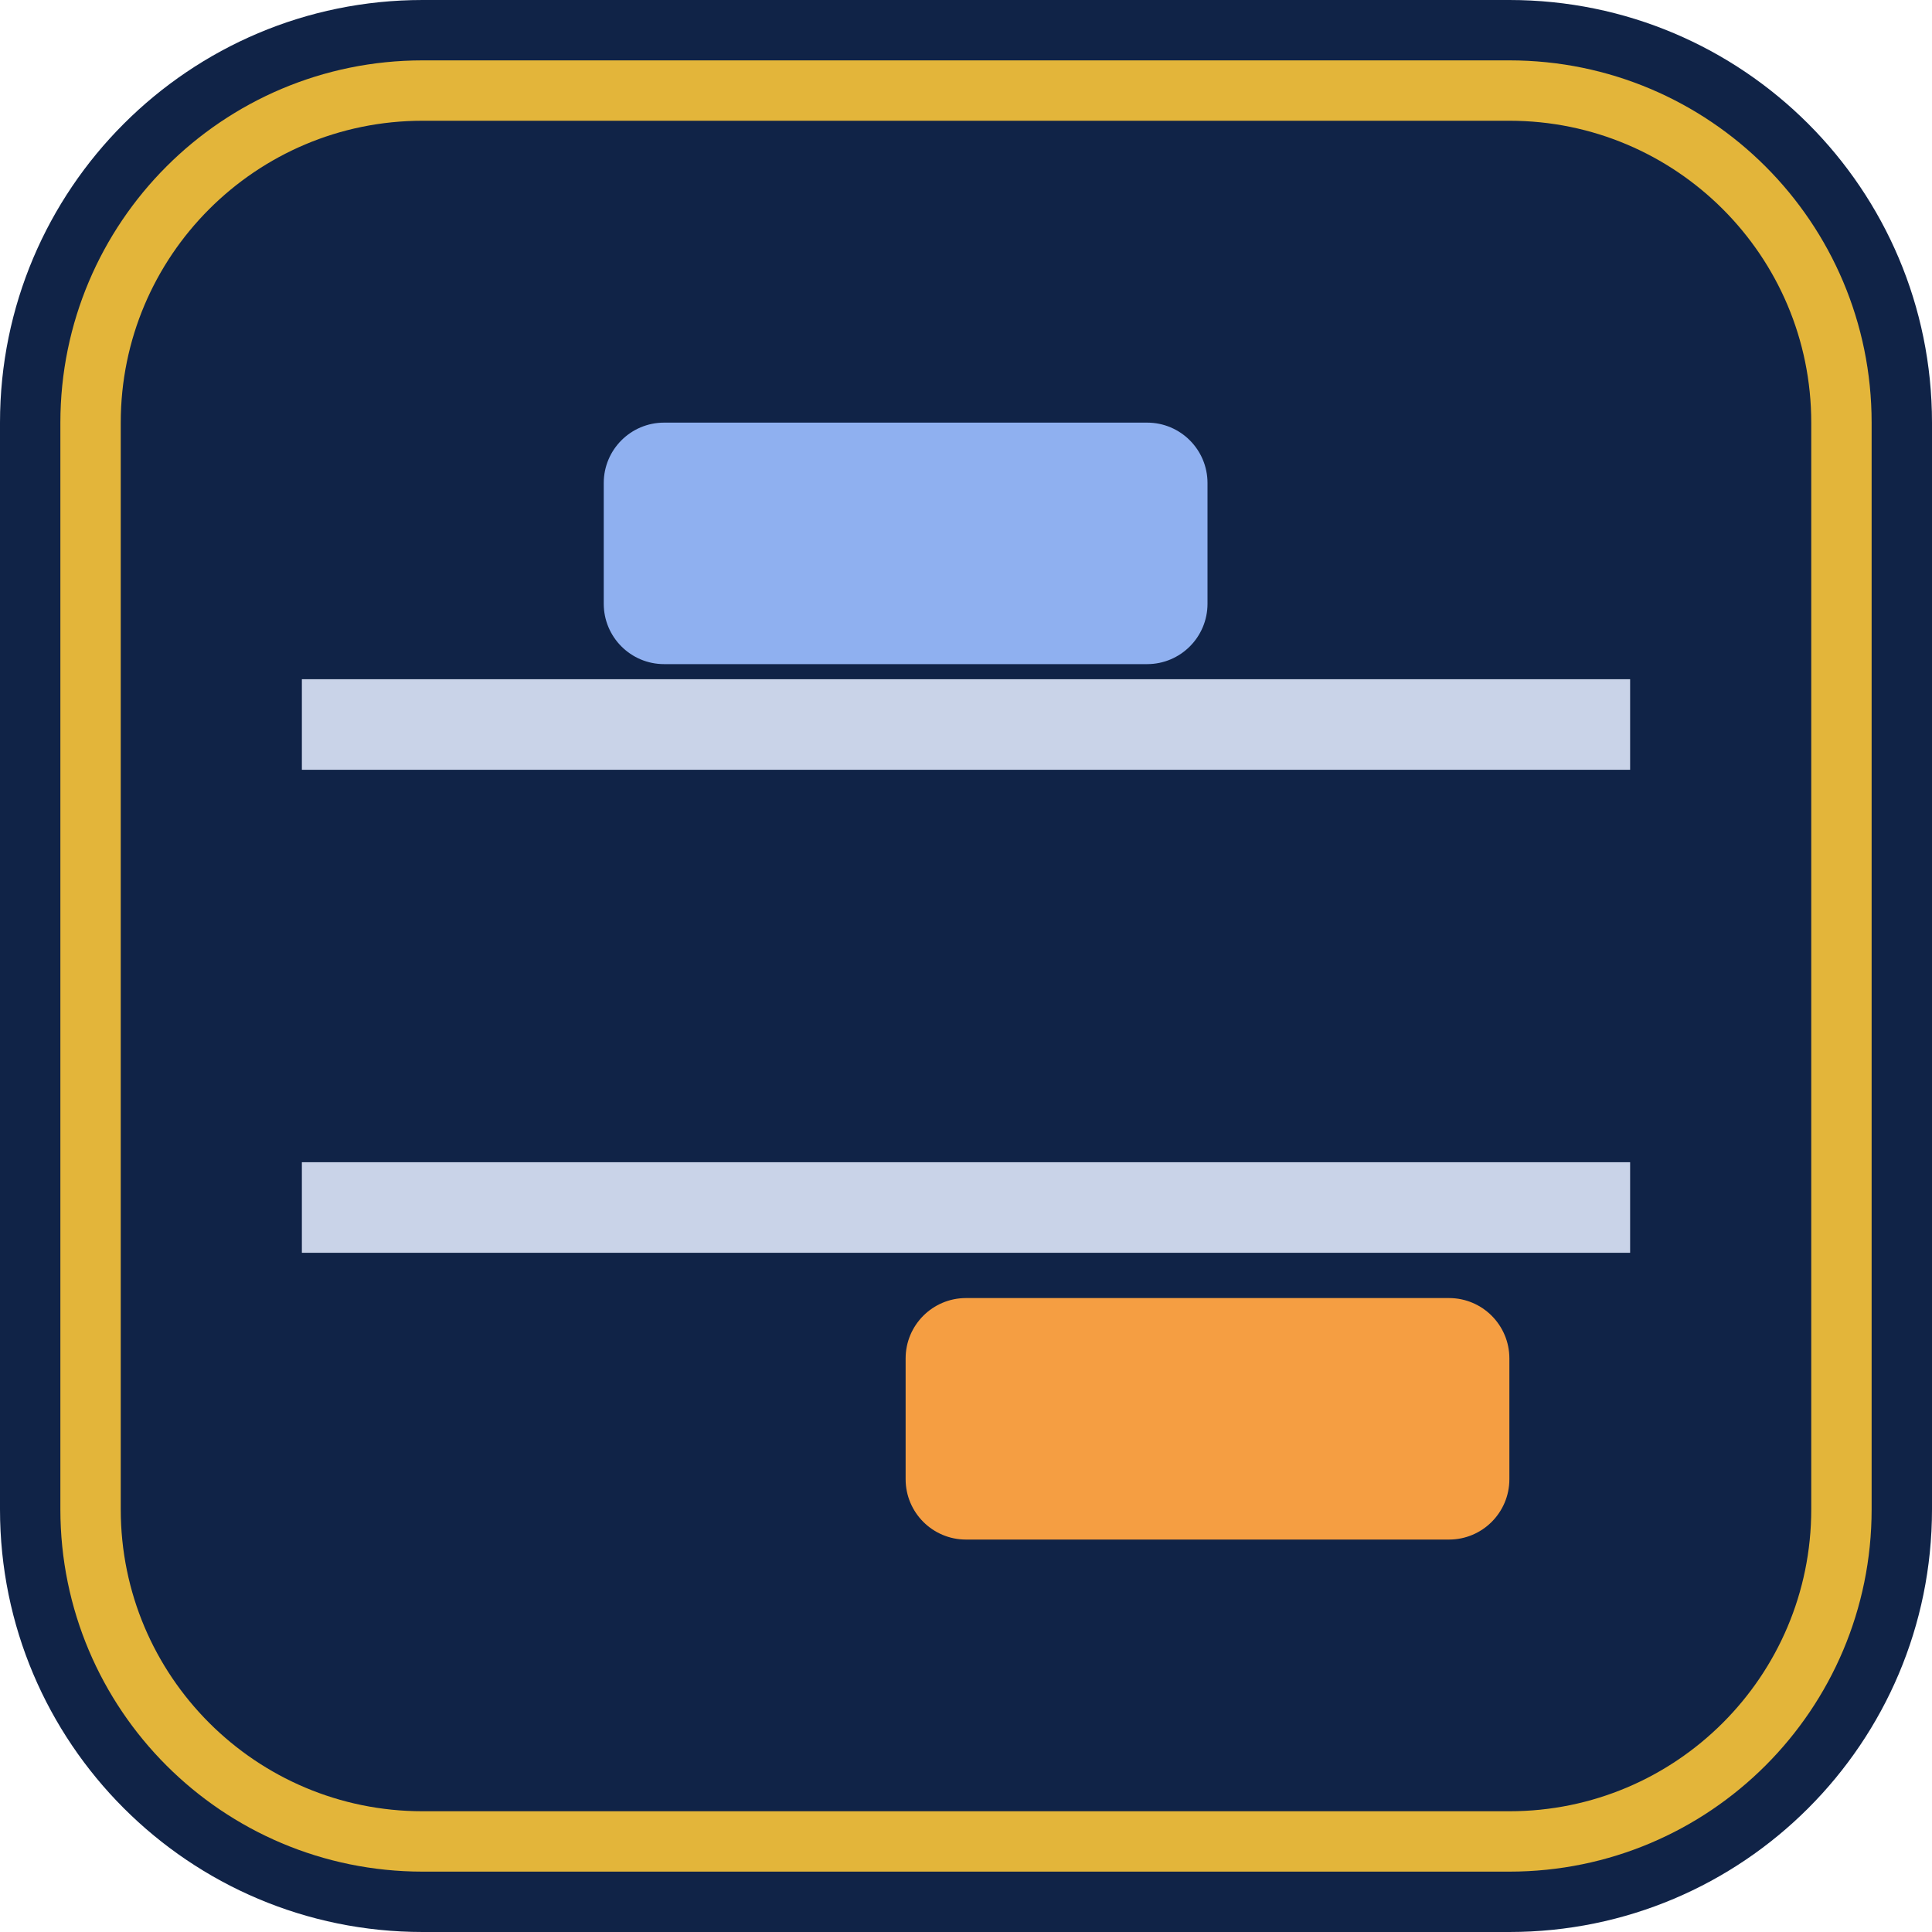
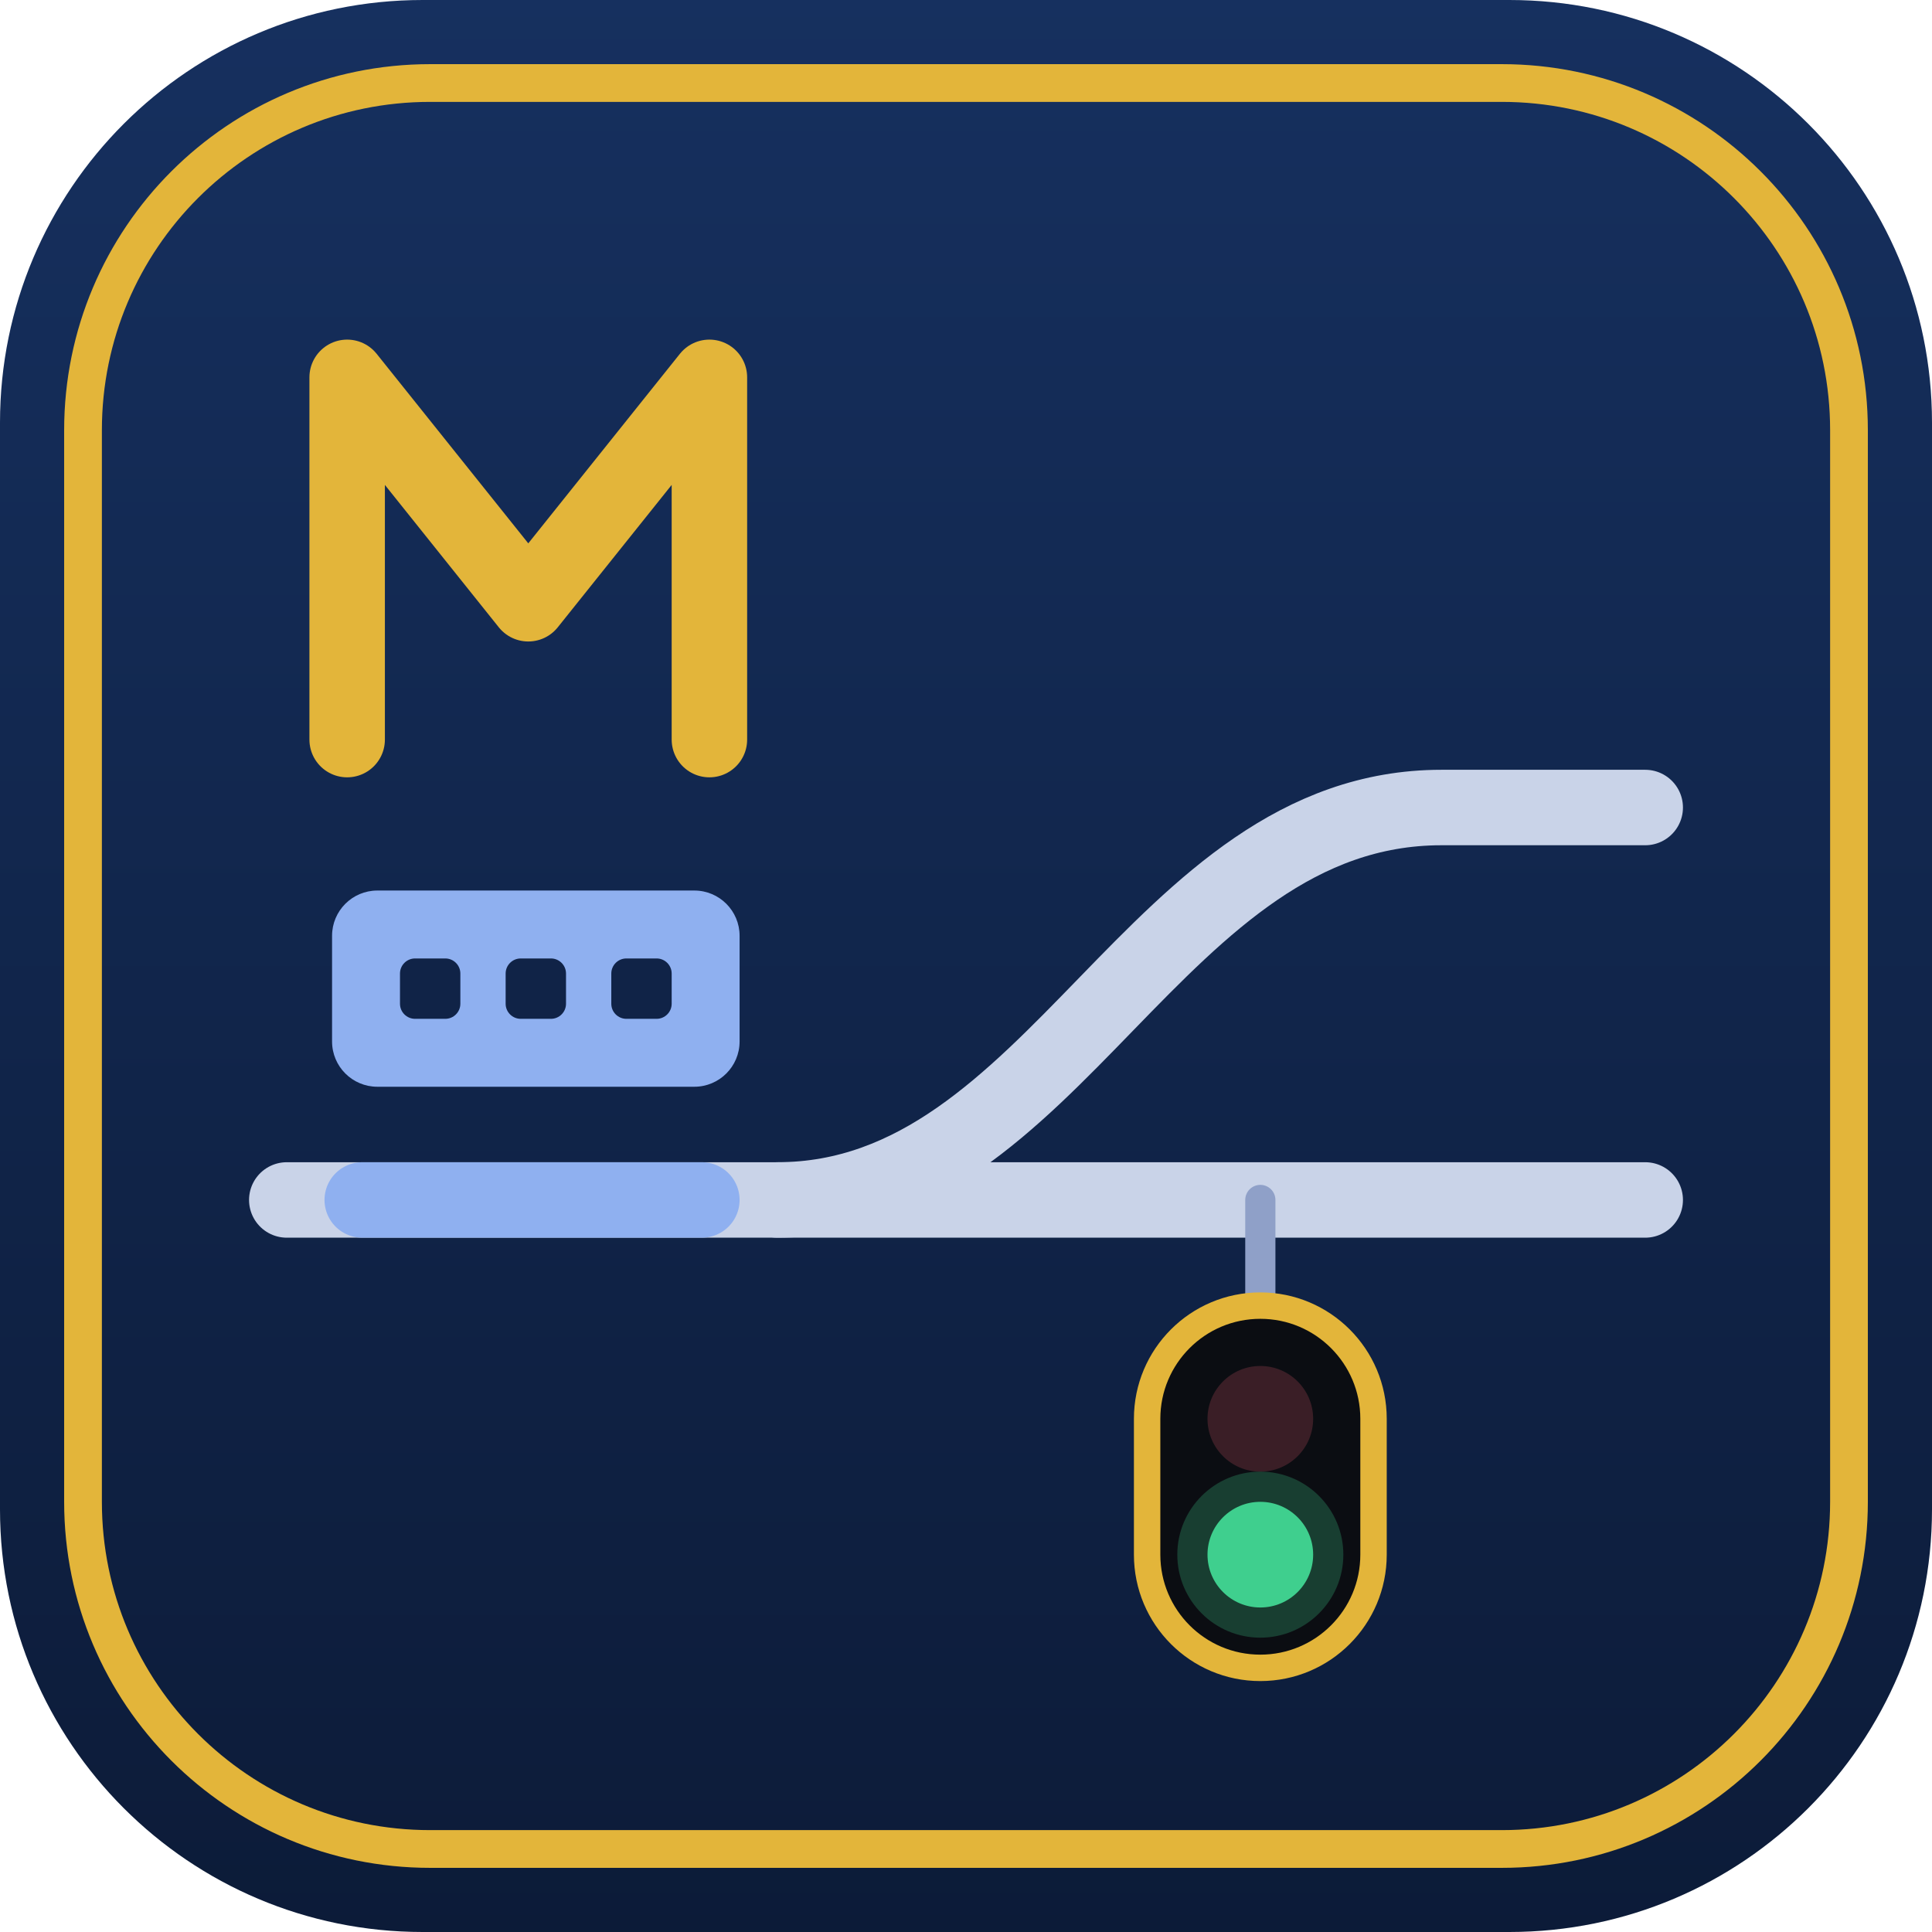
- <svg xmlns="http://www.w3.org/2000/svg" viewBox="0 0 64 64">
-   <rect width="64" height="64" rx="14" fill="#102347" />
-   <rect x="3" y="3" width="58" height="58" rx="11" fill="none" stroke="#E3B53A" stroke-width="2" />
-   <path d="M10 24h44M10 40h44" stroke="#C9D3E8" stroke-width="3" />
-   <rect x="20" y="14" width="20" height="8" rx="2" fill="#8FB0F0" />
-   <rect x="30" y="43" width="20" height="8" rx="2" fill="#F59E42" />
+ <svg xmlns="http://www.w3.org/2000/svg" viewBox="0 0 512 512">
+   <defs>
+     <linearGradient id="g" x1="0" y1="0" x2="0" y2="1">
+       <stop offset="0" stop-color="#16305F" />
+       <stop offset="1" stop-color="#0C1B38" />
+     </linearGradient>
+   </defs>
+   <rect id="bg" width="512" height="512" rx="112" fill="url(#g)" />
+   <rect x="22" y="22" width="468" height="468" rx="92" fill="none" stroke="#E3B53A" stroke-width="10" />
+   <path d="M92 196 V100 L140 160 L188 100 V196" stroke="#E3B53A" stroke-width="20" stroke-linecap="round" stroke-linejoin="round" fill="none" />
+   <path d="M76 318 H436" stroke="#C9D3E8" stroke-width="20" stroke-linecap="round" fill="none" />
+   <path d="M206 318 C 280 318, 306 214, 382 214 H436" stroke="#C9D3E8" stroke-width="20" stroke-linecap="round" fill="none" />
+   <path d="M96 318 H186" stroke="#8FB0F0" stroke-width="20" stroke-linecap="round" fill="none" />
+   <rect x="88" y="236" width="108" height="52" rx="12" fill="#8FB0F0" />
+   <rect x="106" y="254" width="16" height="16" rx="4" fill="#102347" />
+   <rect x="134" y="254" width="16" height="16" rx="4" fill="#102347" />
+   <rect x="162" y="254" width="16" height="16" rx="4" fill="#102347" />
+   <path d="M334 318 V 352" stroke="#8FA0C8" stroke-width="8" stroke-linecap="round" />
+   <rect x="304" y="346" width="60" height="96" rx="30" fill="#0B0D12" stroke="#E3B53A" stroke-width="7" />
+   <circle cx="334" cy="376" r="14" fill="#3A1E26" />
+   <circle cx="334" cy="412" r="22" fill="#3FCF8E" opacity="0.25" />
+   <circle cx="334" cy="412" r="14" fill="#3FCF8E" />
</svg>
